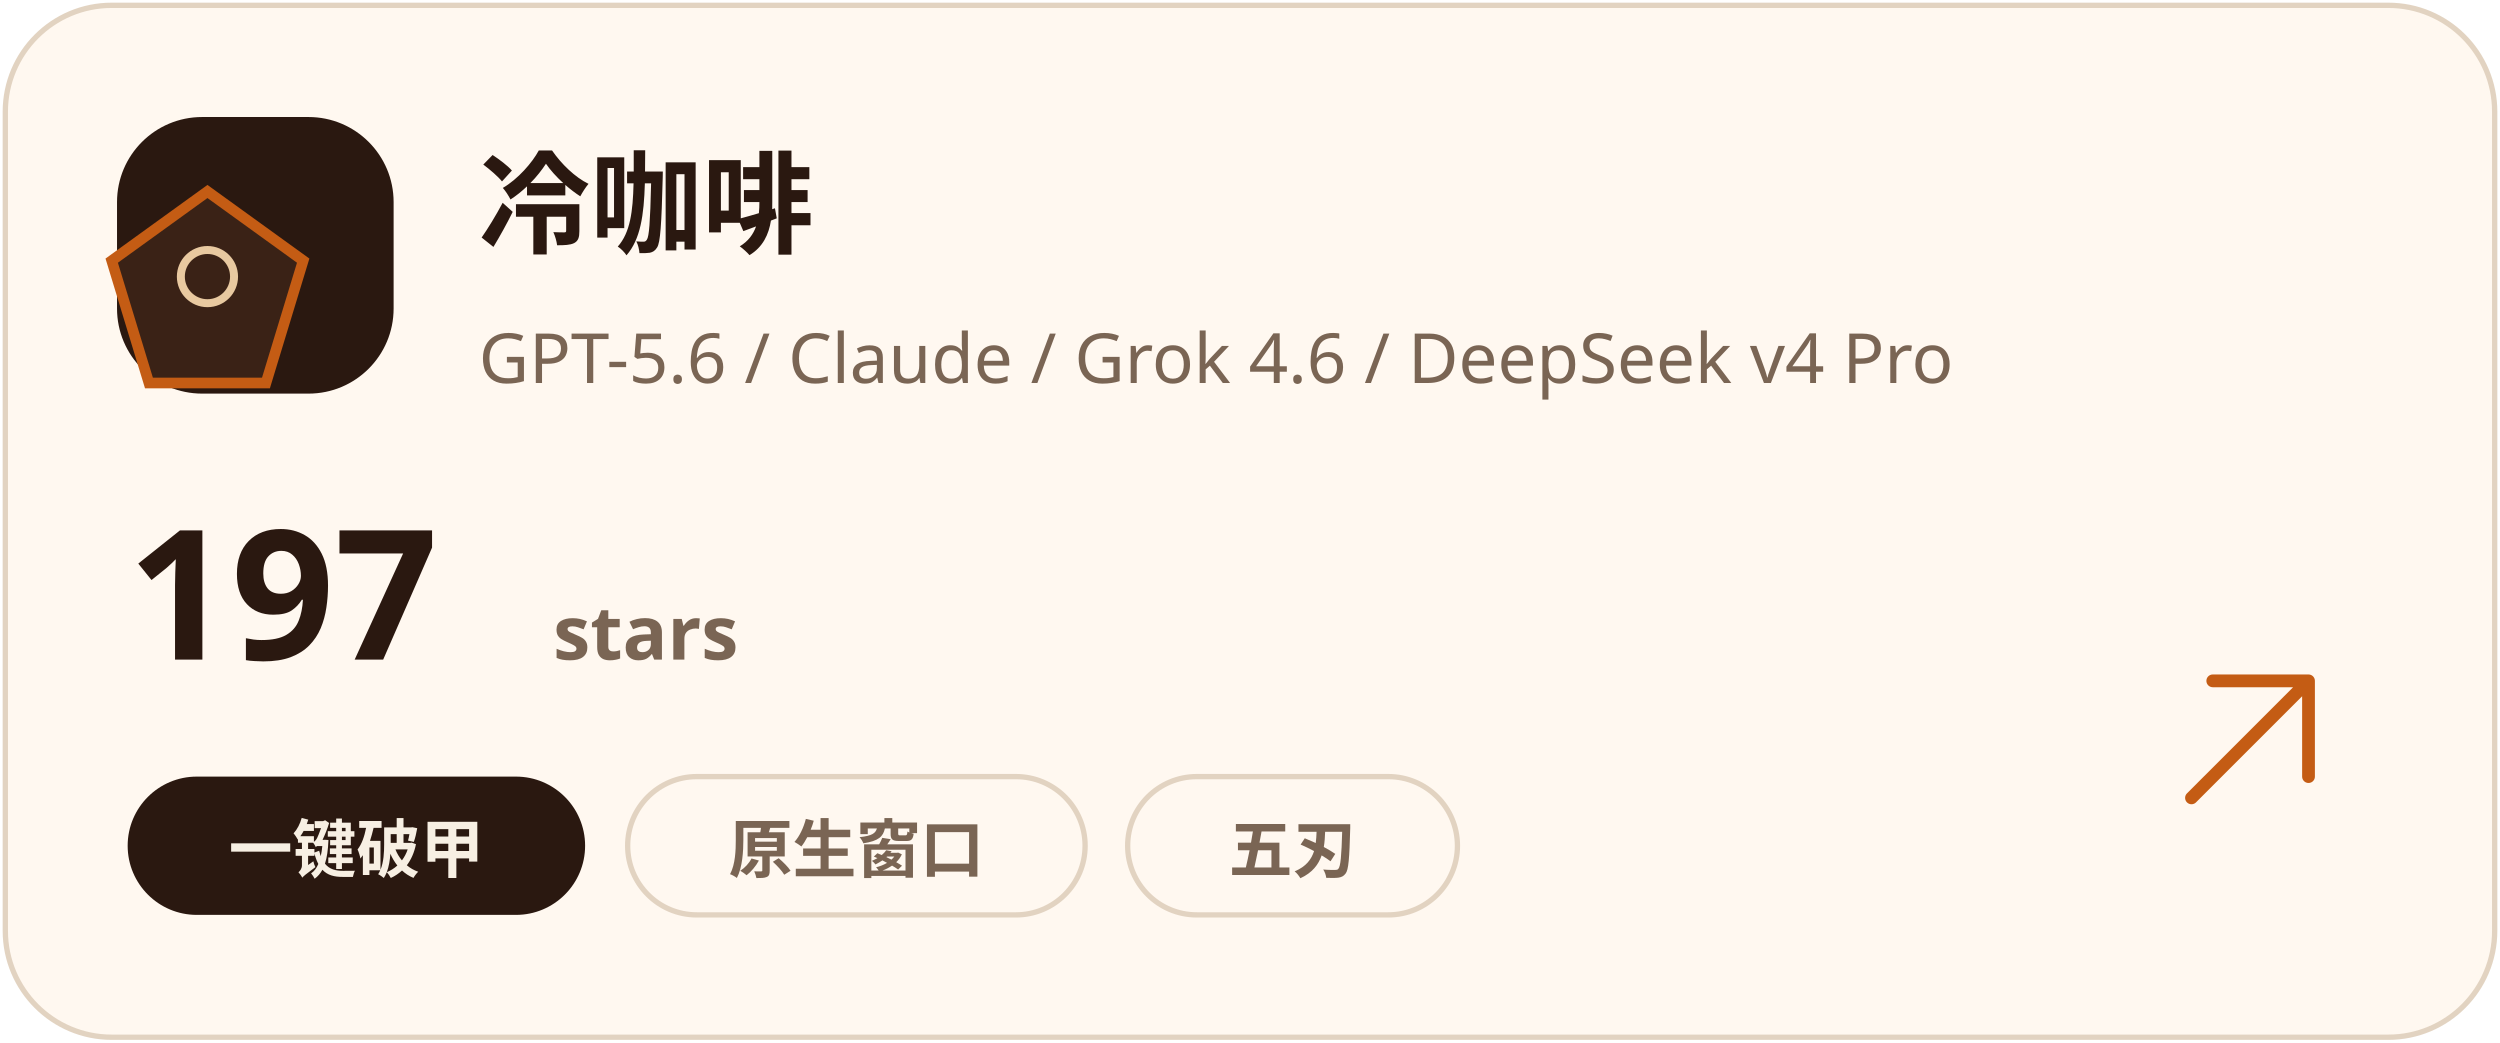
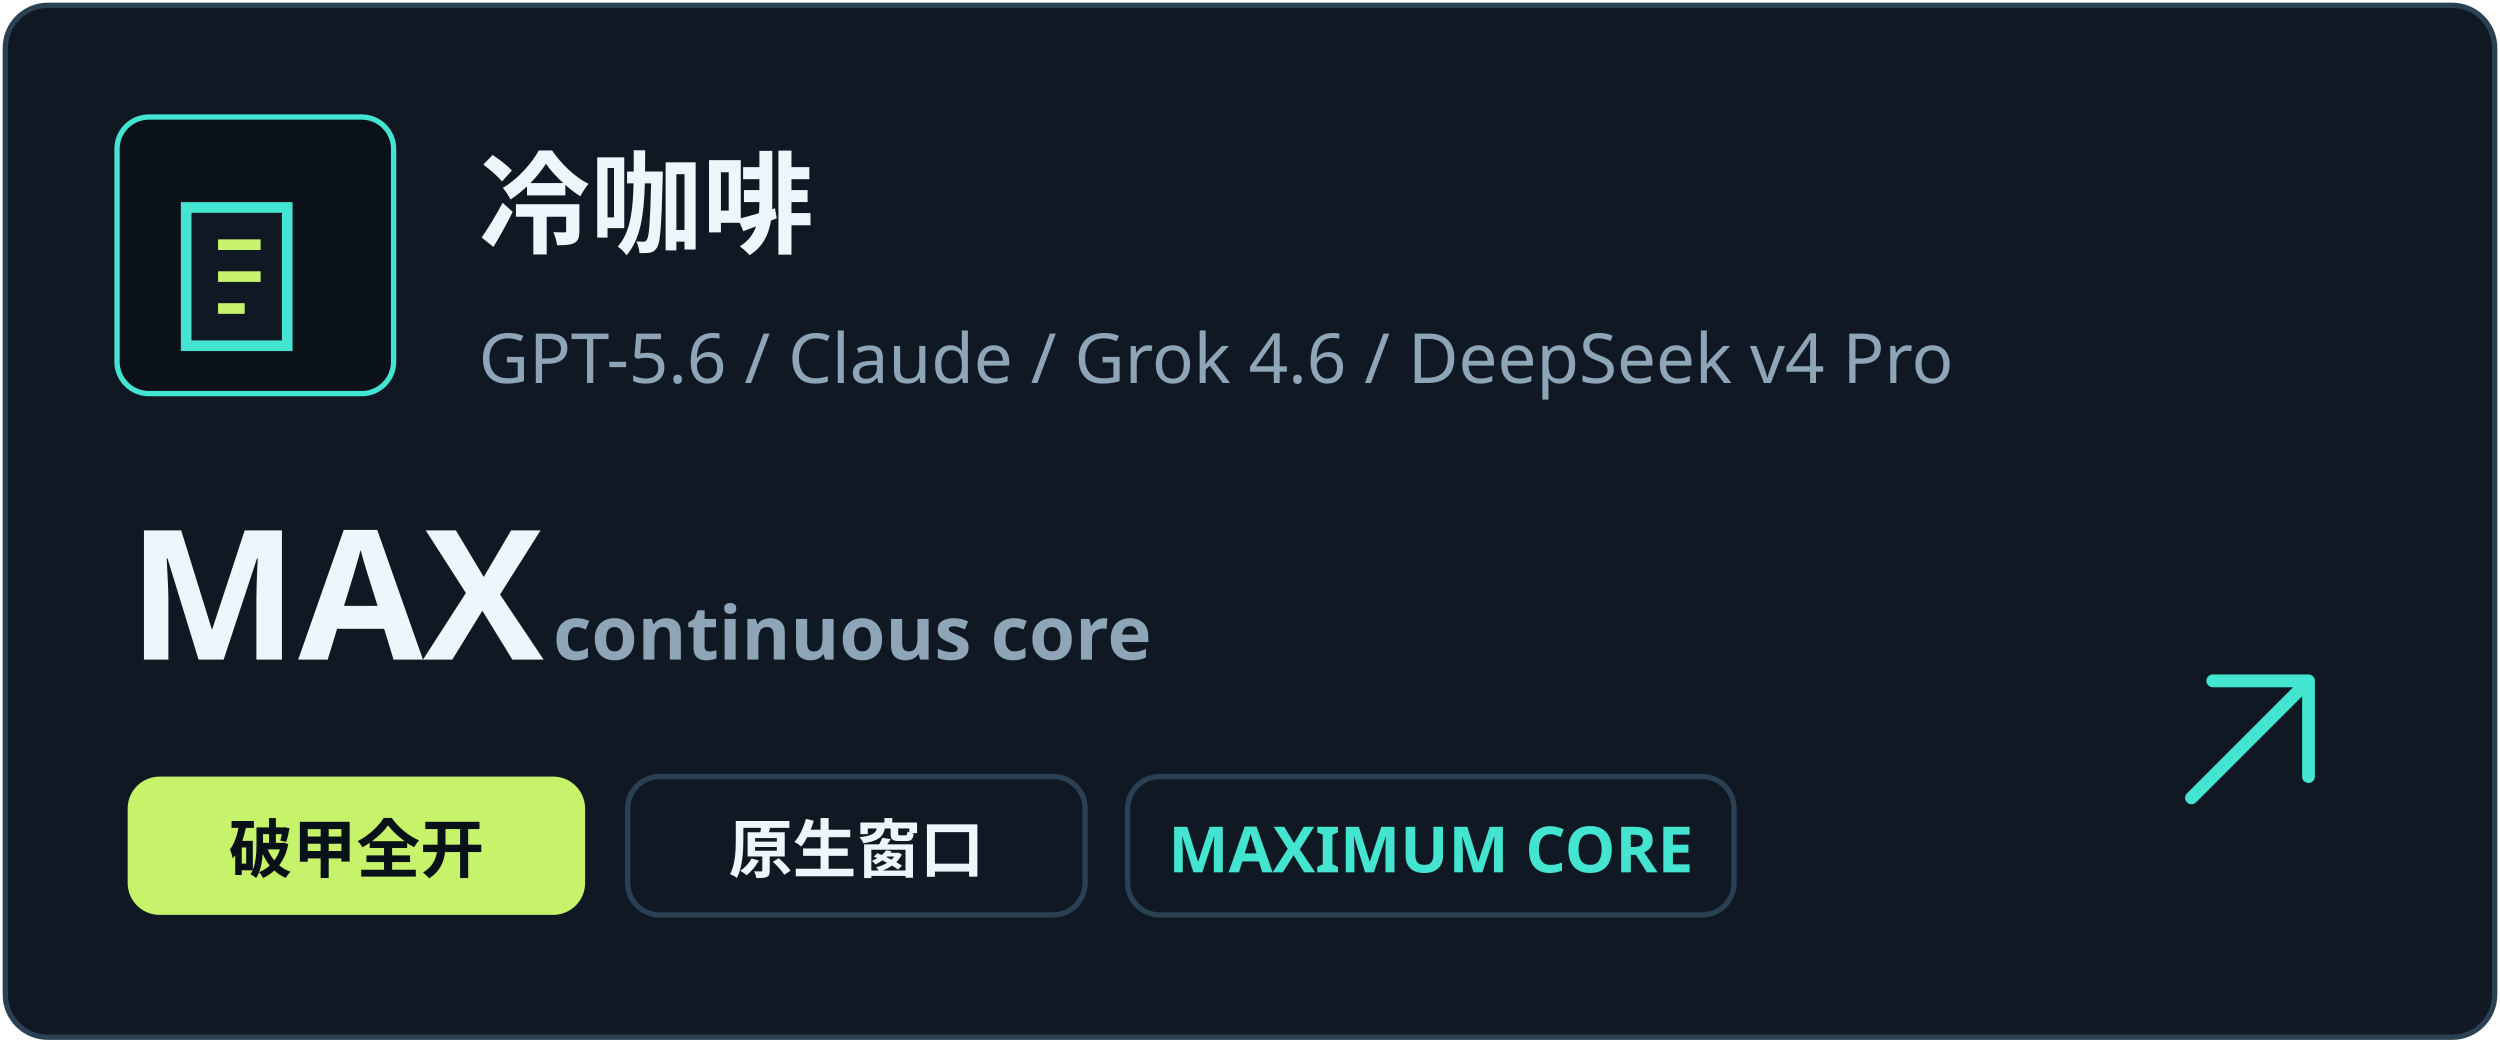
<svg xmlns="http://www.w3.org/2000/svg" width="470" height="196" viewBox="0 0 470 196" fill="none" role="img" aria-labelledby="t d">
-   <rect x="1" y="1" width="468" height="194" rx="20" fill="#FFF8F0" stroke="#E2D3C1" />
-   <rect x="22" y="22" width="52" height="52" rx="16" fill="#2A1810" />
-   <polygon points="39,36 57,49 50,72 28,72 21,49" fill="#3A2216" stroke="#C45C14" stroke-width="2" />
-   <circle cx="39" cy="52" r="5" fill="none" stroke="#E8C9A0" stroke-width="1.5" />
-   <text x="90" y="46" fill="#2A1810" font-family="Segoe UI,PingFang SC,Noto Sans SC,Microsoft YaHei,sans-serif" font-size="21" font-weight="760">冷咖啡</text>
-   <text x="90" y="72" fill="#7A6554" font-family="Segoe UI,PingFang SC,Noto Sans SC,Microsoft YaHei,sans-serif" font-size="13">GPT-5.6 / Claude / Grok 4.6 / DeepSeek v4 Pro</text>
-   <text x="24" y="124" fill="#2A1810" font-family="Segoe UI,PingFang SC,Noto Sans SC,Microsoft YaHei,sans-serif" font-size="34" font-weight="780">197</text>
-   <text x="104" y="124" fill="#7A6554" font-family="Segoe UI,PingFang SC,Noto Sans SC,Microsoft YaHei,sans-serif" font-size="14" font-weight="650">stars</text>
-   <rect x="24" y="146" width="86" height="26" rx="13" fill="#2A1810" />
-   <text x="67" y="164" text-anchor="middle" fill="#F7EFE3" font-family="Segoe UI,PingFang SC,Noto Sans SC,Microsoft YaHei,sans-serif" font-size="12" font-weight="650">一键破甲</text>
-   <rect x="118" y="146" width="86" height="26" rx="13" fill="#FFF8F0" stroke="#E2D3C1" />
-   <text x="161" y="164" text-anchor="middle" fill="#7A6554" font-family="Segoe UI,PingFang SC,Noto Sans SC,Microsoft YaHei,sans-serif" font-size="12" font-weight="650">原生窗口</text>
-   <rect x="212" y="146" width="62" height="26" rx="13" fill="#FFF8F0" stroke="#E2D3C1" />
-   <text x="243" y="164" text-anchor="middle" fill="#7A6554" font-family="Segoe UI,PingFang SC,Noto Sans SC,Microsoft YaHei,sans-serif" font-size="12" font-weight="650">五刃</text>
-   <path d="M412 150L434 128M434 128H416M434 128V146" stroke="#C45C14" stroke-width="2.4" stroke-linecap="round" stroke-linejoin="round" />
+   <rect x="1" y="1" width="468" height="194" rx="8" fill="#101923" stroke="#2A4053" />
+   <rect x="22" y="22" width="52" height="52" rx="6" fill="#0A1118" stroke="#43E4D0" />
+   <path d="M35 39H54V65H35Z" fill="#101923" stroke="#43E4D0" stroke-width="2" />
+   <path d="M41 46H49M41 52H49M41 58H46" stroke="#C7F36B" stroke-width="2" />
+   <text x="90" y="46" fill="#EDF6FB" font-family="Segoe UI,PingFang SC,Noto Sans SC,Microsoft YaHei,sans-serif" font-size="21" font-weight="760">冷咖啡</text>
+   <text x="90" y="72" fill="#8DA5B6" font-family="Segoe UI,PingFang SC,Noto Sans SC,Microsoft YaHei,sans-serif" font-size="13">GPT-5.6 / Claude / Grok 4.6 / DeepSeek v4 Pro</text>
+   <text x="24" y="124" fill="#EDF6FB" font-family="Segoe UI,PingFang SC,Noto Sans SC,Microsoft YaHei,sans-serif" font-size="34" font-weight="780">MAX</text>
+   <text x="104" y="124" fill="#8DA5B6" font-family="Segoe UI,PingFang SC,Noto Sans SC,Microsoft YaHei,sans-serif" font-size="14" font-weight="650">continuous core</text>
+   <rect x="24" y="146" width="86" height="26" rx="6" fill="#C7F36B" />
+   <text x="67" y="164" text-anchor="middle" fill="#091118" font-family="Segoe UI,PingFang SC,Noto Sans SC,Microsoft YaHei,sans-serif" font-size="12" font-weight="760">破甲全开</text>
+   <rect x="118" y="146" width="86" height="26" rx="6" fill="#101923" stroke="#2A4053" />
+   <text x="161" y="164" text-anchor="middle" fill="#EDF6FB" font-family="Segoe UI,PingFang SC,Noto Sans SC,Microsoft YaHei,sans-serif" font-size="12" font-weight="650">原生窗口</text>
+   <rect x="212" y="146" width="114" height="26" rx="6" fill="#101923" stroke="#2A4053" />
+   <text x="269" y="164" text-anchor="middle" fill="#43E4D0" font-family="Segoe UI,PingFang SC,Noto Sans SC,Microsoft YaHei,sans-serif" font-size="12" font-weight="650">MAXIMUM CORE</text>
+   <path d="M412 150L434 128M434 128H416M434 128V146" stroke="#43E4D0" stroke-width="2.4" stroke-linecap="round" stroke-linejoin="round" />
</svg>
